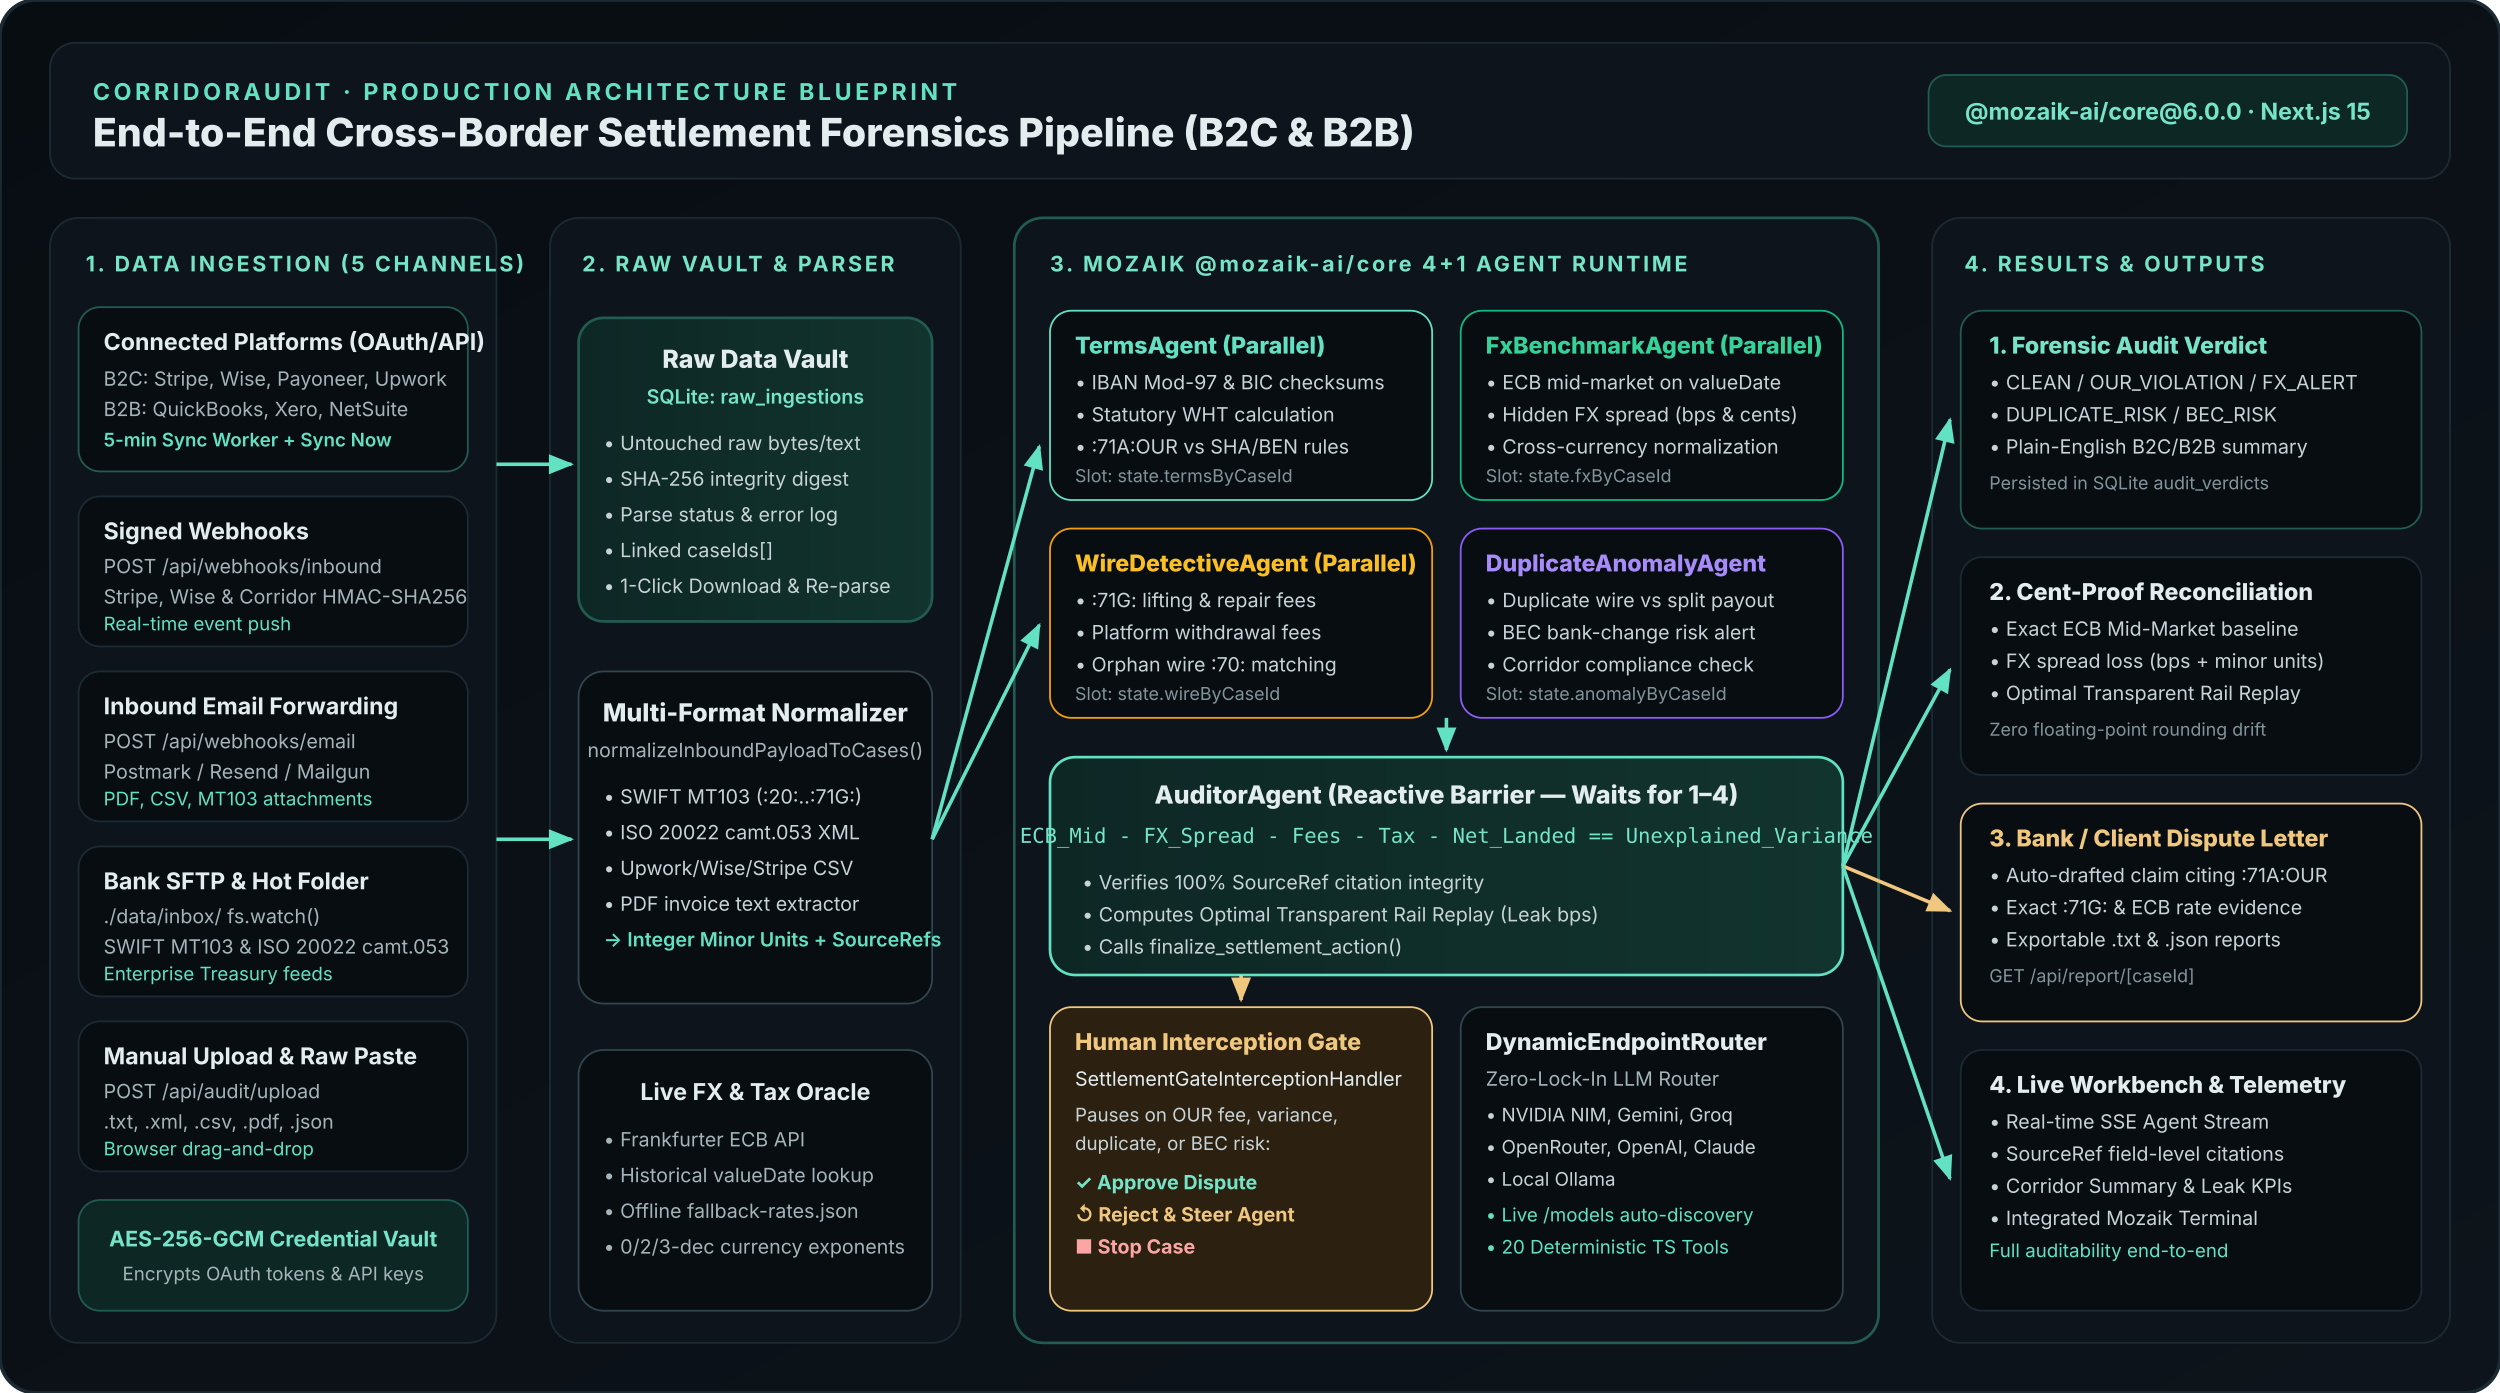
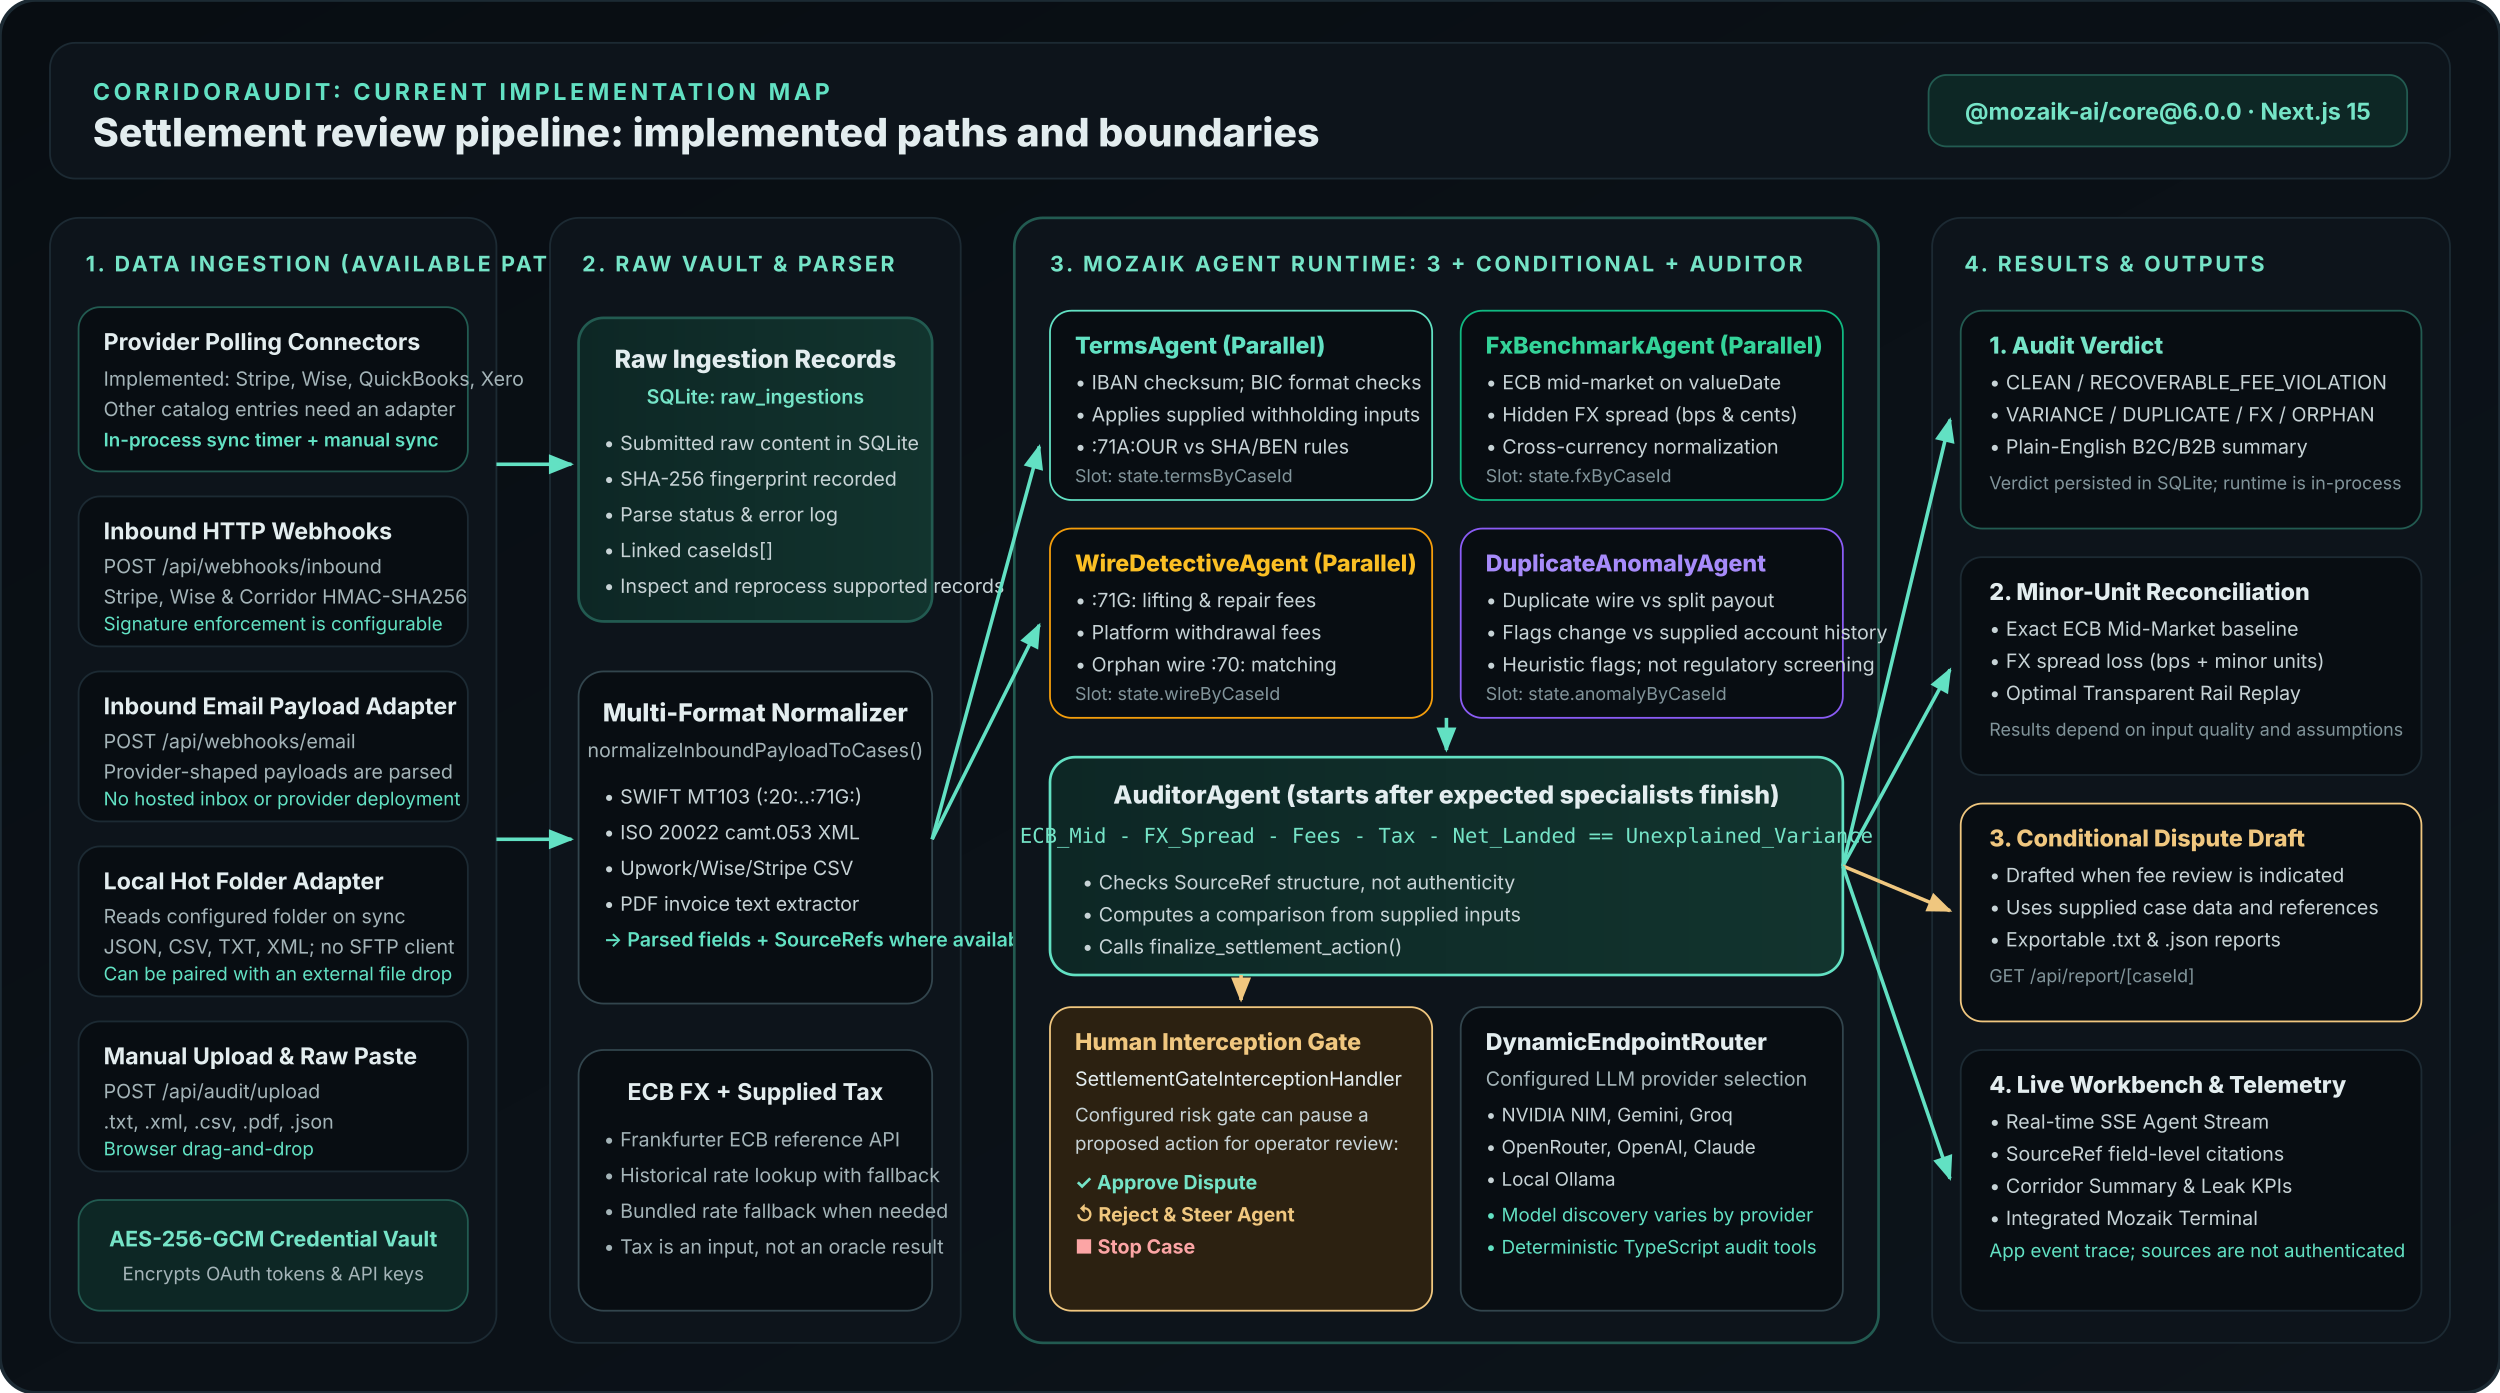
<svg xmlns="http://www.w3.org/2000/svg" viewBox="0 0 1400 780" width="1400" height="780" font-family="Inter, Segoe UI, system-ui, sans-serif">
  <defs>
    <linearGradient id="bgGrad" x1="0" y1="0" x2="1" y2="1">
      <stop offset="0%" stop-color="#080d12" />
      <stop offset="100%" stop-color="#0d141b" />
    </linearGradient>
    <linearGradient id="emeraldGrad" x1="0" y1="0" x2="1" y2="0">
      <stop offset="0%" stop-color="#0d2725" />
      <stop offset="100%" stop-color="#12342e" />
    </linearGradient>
    <marker id="arrow" viewBox="0 0 10 10" refX="9" refY="5" markerWidth="7" markerHeight="7" orient="auto-start-reverse">
      <path d="M 0 1 L 10 5 L 0 9 z" fill="#62e1c3" />
    </marker>
    <marker id="arrowAmber" viewBox="0 0 10 10" refX="9" refY="5" markerWidth="7" markerHeight="7" orient="auto-start-reverse">
      <path d="M 0 1 L 10 5 L 0 9 z" fill="#f0c77f" />
    </marker>
  </defs>
  <rect width="1400" height="780" rx="20" fill="url(#bgGrad)" stroke="#1c2a33" stroke-width="2" />
  <rect x="28" y="24" width="1344" height="76" rx="14" fill="#0d141b" stroke="#1c2a33" />
-   <text x="52" y="56" fill="#62e1c3" font-size="13" font-weight="700" letter-spacing="2">CORRIDORAUDIT · PRODUCTION ARCHITECTURE BLUEPRINT</text>
-   <text x="52" y="82" fill="#e3edef" font-size="22" font-weight="800">End-to-End Cross-Border Settlement Forensics Pipeline (B2C &amp; B2B)</text>
+   <text x="52" y="56" fill="#62e1c3" font-size="13" font-weight="700" letter-spacing="2">CORRIDORAUDIT: CURRENT IMPLEMENTATION MAP</text>
+   <text x="52" y="82" fill="#e3edef" font-size="22" font-weight="800">Settlement review pipeline: implemented paths and boundaries</text>
  <rect x="1080" y="42" width="268" height="40" rx="10" fill="#0d2725" stroke="#225b51" />
  <text x="1214" y="67" text-anchor="middle" fill="#75e4c7" font-size="13" font-weight="700">@mozaik-ai/core@6.0.0 · Next.js 15</text>
  <rect x="28" y="122" width="250" height="630" rx="16" fill="#0d141b" stroke="#1c2a33" />
-   <text x="48" y="152" fill="#75e4c7" font-size="12" font-weight="700" letter-spacing="1.5">1. DATA INGESTION (5 CHANNELS)</text>
+   <text x="48" y="152" fill="#75e4c7" font-size="12" font-weight="700" letter-spacing="1.5">1. DATA INGESTION (AVAILABLE PATHS)</text>
  <rect x="44" y="172" width="218" height="92" rx="12" fill="#080d12" stroke="#225b51" />
-   <text x="58" y="196" fill="#e3edef" font-size="13" font-weight="700">Connected Platforms (OAuth/API)</text>
-   <text x="58" y="216" fill="#a4b4b8" font-size="11">B2C: Stripe, Wise, Payoneer, Upwork</text>
-   <text x="58" y="233" fill="#a4b4b8" font-size="11">B2B: QuickBooks, Xero, NetSuite</text>
-   <text x="58" y="250" fill="#62e1c3" font-size="10.5" font-weight="600">5-min Sync Worker + Sync Now</text>
+   <text x="58" y="196" fill="#e3edef" font-size="13" font-weight="700">Provider Polling Connectors</text>
+   <text x="58" y="216" fill="#a4b4b8" font-size="11">Implemented: Stripe, Wise, QuickBooks, Xero</text>
+   <text x="58" y="233" fill="#a4b4b8" font-size="11">Other catalog entries need an adapter</text>
+   <text x="58" y="250" fill="#62e1c3" font-size="10.5" font-weight="600">In-process sync timer + manual sync</text>
  <rect x="44" y="278" width="218" height="84" rx="12" fill="#080d12" stroke="#1c2a33" />
-   <text x="58" y="302" fill="#e3edef" font-size="13" font-weight="700">Signed Webhooks</text>
+   <text x="58" y="302" fill="#e3edef" font-size="13" font-weight="700">Inbound HTTP Webhooks</text>
  <text x="58" y="321" fill="#a4b4b8" font-size="11">POST /api/webhooks/inbound</text>
  <text x="58" y="338" fill="#a4b4b8" font-size="11">Stripe, Wise &amp; Corridor HMAC-SHA256</text>
-   <text x="58" y="353" fill="#62e1c3" font-size="10.5">Real-time event push</text>
+   <text x="58" y="353" fill="#62e1c3" font-size="10.5">Signature enforcement is configurable</text>
  <rect x="44" y="376" width="218" height="84" rx="12" fill="#080d12" stroke="#1c2a33" />
-   <text x="58" y="400" fill="#e3edef" font-size="13" font-weight="700">Inbound Email Forwarding</text>
+   <text x="58" y="400" fill="#e3edef" font-size="13" font-weight="700">Inbound Email Payload Adapter</text>
  <text x="58" y="419" fill="#a4b4b8" font-size="11">POST /api/webhooks/email</text>
-   <text x="58" y="436" fill="#a4b4b8" font-size="11">Postmark / Resend / Mailgun</text>
-   <text x="58" y="451" fill="#62e1c3" font-size="10.5">PDF, CSV, MT103 attachments</text>
+   <text x="58" y="436" fill="#a4b4b8" font-size="11">Provider-shaped payloads are parsed</text>
+   <text x="58" y="451" fill="#62e1c3" font-size="10.5">No hosted inbox or provider deployment</text>
  <rect x="44" y="474" width="218" height="84" rx="12" fill="#080d12" stroke="#1c2a33" />
-   <text x="58" y="498" fill="#e3edef" font-size="13" font-weight="700">Bank SFTP &amp; Hot Folder</text>
-   <text x="58" y="517" fill="#a4b4b8" font-size="11">./data/inbox/ fs.watch()</text>
-   <text x="58" y="534" fill="#a4b4b8" font-size="11">SWIFT MT103 &amp; ISO 20022 camt.053</text>
-   <text x="58" y="549" fill="#62e1c3" font-size="10.5">Enterprise Treasury feeds</text>
+   <text x="58" y="498" fill="#e3edef" font-size="13" font-weight="700">Local Hot Folder Adapter</text>
+   <text x="58" y="517" fill="#a4b4b8" font-size="11">Reads configured folder on sync</text>
+   <text x="58" y="534" fill="#a4b4b8" font-size="11">JSON, CSV, TXT, XML; no SFTP client</text>
+   <text x="58" y="549" fill="#62e1c3" font-size="10.5">Can be paired with an external file drop</text>
  <rect x="44" y="572" width="218" height="84" rx="12" fill="#080d12" stroke="#1c2a33" />
  <text x="58" y="596" fill="#e3edef" font-size="13" font-weight="700">Manual Upload &amp; Raw Paste</text>
  <text x="58" y="615" fill="#a4b4b8" font-size="11">POST /api/audit/upload</text>
  <text x="58" y="632" fill="#a4b4b8" font-size="11">.txt, .xml, .csv, .pdf, .json</text>
  <text x="58" y="647" fill="#62e1c3" font-size="10.5">Browser drag-and-drop</text>
  <rect x="44" y="672" width="218" height="62" rx="12" fill="#0d2725" stroke="#225b51" />
  <text x="153" y="698" text-anchor="middle" fill="#75e4c7" font-size="12" font-weight="700">AES-256-GCM Credential Vault</text>
  <text x="153" y="717" text-anchor="middle" fill="#a4b4b8" font-size="10.5">Encrypts OAuth tokens &amp; API keys</text>
  <rect x="308" y="122" width="230" height="630" rx="16" fill="#0d141b" stroke="#1c2a33" />
  <text x="326" y="152" fill="#75e4c7" font-size="12" font-weight="700" letter-spacing="1.5">2. RAW VAULT &amp; PARSER</text>
  <rect x="324" y="178" width="198" height="170" rx="14" fill="url(#emeraldGrad)" stroke="#225b51" stroke-width="1.5" />
-   <text x="423" y="206" text-anchor="middle" fill="#e3edef" font-size="14" font-weight="800">Raw Data Vault</text>
+   <text x="423" y="206" text-anchor="middle" fill="#e3edef" font-size="14" font-weight="800">Raw Ingestion Records</text>
  <text x="423" y="226" text-anchor="middle" fill="#75e4c7" font-size="11" font-weight="600">SQLite: raw_ingestions</text>
-   <text x="338" y="252" fill="#c7d3d6" font-size="11">• Untouched raw bytes/text</text>
-   <text x="338" y="272" fill="#c7d3d6" font-size="11">• SHA-256 integrity digest</text>
+   <text x="338" y="252" fill="#c7d3d6" font-size="11">• Submitted raw content in SQLite</text>
+   <text x="338" y="272" fill="#c7d3d6" font-size="11">• SHA-256 fingerprint recorded</text>
  <text x="338" y="292" fill="#c7d3d6" font-size="11">• Parse status &amp; error log</text>
  <text x="338" y="312" fill="#c7d3d6" font-size="11">• Linked caseIds[]</text>
-   <text x="338" y="332" fill="#c7d3d6" font-size="11">• 1-Click Download &amp; Re-parse</text>
+   <text x="338" y="332" fill="#c7d3d6" font-size="11">• Inspect and reprocess supported records</text>
  <rect x="324" y="376" width="198" height="186" rx="14" fill="#080d12" stroke="#32454d" />
  <text x="423" y="404" text-anchor="middle" fill="#e3edef" font-size="14" font-weight="800">Multi-Format Normalizer</text>
  <text x="423" y="424" text-anchor="middle" fill="#a4b4b8" font-size="11">normalizeInboundPayloadToCases()</text>
  <text x="338" y="450" fill="#c7d3d6" font-size="11">• SWIFT MT103 (:20:..:71G:)</text>
  <text x="338" y="470" fill="#c7d3d6" font-size="11">• ISO 20022 camt.053 XML</text>
  <text x="338" y="490" fill="#c7d3d6" font-size="11">• Upwork/Wise/Stripe CSV</text>
  <text x="338" y="510" fill="#c7d3d6" font-size="11">• PDF invoice text extractor</text>
-   <text x="338" y="530" fill="#62e1c3" font-size="11" font-weight="600">→ Integer Minor Units + SourceRefs</text>
+   <text x="338" y="530" fill="#62e1c3" font-size="11" font-weight="600">→ Parsed fields + SourceRefs where available</text>
  <rect x="324" y="588" width="198" height="146" rx="14" fill="#080d12" stroke="#32454d" />
-   <text x="423" y="616" text-anchor="middle" fill="#e3edef" font-size="13" font-weight="700">Live FX &amp; Tax Oracle</text>
-   <text x="338" y="642" fill="#a4b4b8" font-size="11">• Frankfurter ECB API</text>
-   <text x="338" y="662" fill="#a4b4b8" font-size="11">• Historical valueDate lookup</text>
-   <text x="338" y="682" fill="#a4b4b8" font-size="11">• Offline fallback-rates.json</text>
-   <text x="338" y="702" fill="#a4b4b8" font-size="11">• 0/2/3-dec currency exponents</text>
+   <text x="423" y="616" text-anchor="middle" fill="#e3edef" font-size="13" font-weight="700">ECB FX + Supplied Tax</text>
+   <text x="338" y="642" fill="#a4b4b8" font-size="11">• Frankfurter ECB reference API</text>
+   <text x="338" y="662" fill="#a4b4b8" font-size="11">• Historical rate lookup with fallback</text>
+   <text x="338" y="682" fill="#a4b4b8" font-size="11">• Bundled rate fallback when needed</text>
+   <text x="338" y="702" fill="#a4b4b8" font-size="11">• Tax is an input, not an oracle result</text>
  <rect x="568" y="122" width="484" height="630" rx="16" fill="#0d141b" stroke="#225b51" stroke-width="1.5" />
-   <text x="588" y="152" fill="#75e4c7" font-size="12" font-weight="700" letter-spacing="1.5">3. MOZAIK @mozaik-ai/core 4+1 AGENT RUNTIME</text>
+   <text x="588" y="152" fill="#75e4c7" font-size="12" font-weight="700" letter-spacing="1.5">3. MOZAIK AGENT RUNTIME: 3 + CONDITIONAL + AUDITOR</text>
  <rect x="588" y="174" width="214" height="106" rx="12" fill="#080d12" stroke="#62e1c3" />
  <text x="602" y="198" fill="#62e1c3" font-size="13" font-weight="800">TermsAgent (Parallel)</text>
-   <text x="602" y="218" fill="#c7d3d6" font-size="11">• IBAN Mod-97 &amp; BIC checksums</text>
-   <text x="602" y="236" fill="#c7d3d6" font-size="11">• Statutory WHT calculation</text>
+   <text x="602" y="218" fill="#c7d3d6" font-size="11">• IBAN checksum; BIC format checks</text>
+   <text x="602" y="236" fill="#c7d3d6" font-size="11">• Applies supplied withholding inputs</text>
  <text x="602" y="254" fill="#c7d3d6" font-size="11">• :71A:OUR vs SHA/BEN rules</text>
  <text x="602" y="270" fill="#81949a" font-size="10">Slot: state.termsByCaseId</text>
  <rect x="818" y="174" width="214" height="106" rx="12" fill="#080d12" stroke="#10b981" />
  <text x="832" y="198" fill="#34d399" font-size="13" font-weight="800">FxBenchmarkAgent (Parallel)</text>
  <text x="832" y="218" fill="#c7d3d6" font-size="11">• ECB mid-market on valueDate</text>
  <text x="832" y="236" fill="#c7d3d6" font-size="11">• Hidden FX spread (bps &amp; cents)</text>
  <text x="832" y="254" fill="#c7d3d6" font-size="11">• Cross-currency normalization</text>
  <text x="832" y="270" fill="#81949a" font-size="10">Slot: state.fxByCaseId</text>
  <rect x="588" y="296" width="214" height="106" rx="12" fill="#080d12" stroke="#f59e0b" />
  <text x="602" y="320" fill="#fbbf24" font-size="13" font-weight="800">WireDetectiveAgent (Parallel)</text>
  <text x="602" y="340" fill="#c7d3d6" font-size="11">• :71G: lifting &amp; repair fees</text>
  <text x="602" y="358" fill="#c7d3d6" font-size="11">• Platform withdrawal fees</text>
  <text x="602" y="376" fill="#c7d3d6" font-size="11">• Orphan wire :70: matching</text>
  <text x="602" y="392" fill="#81949a" font-size="10">Slot: state.wireByCaseId</text>
  <rect x="818" y="296" width="214" height="106" rx="12" fill="#080d12" stroke="#8b5cf6" />
  <text x="832" y="320" fill="#a78bfa" font-size="13" font-weight="800">DuplicateAnomalyAgent</text>
  <text x="832" y="340" fill="#c7d3d6" font-size="11">• Duplicate wire vs split payout</text>
-   <text x="832" y="358" fill="#c7d3d6" font-size="11">• BEC bank-change risk alert</text>
-   <text x="832" y="376" fill="#c7d3d6" font-size="11">• Corridor compliance check</text>
+   <text x="832" y="358" fill="#c7d3d6" font-size="11">• Flags change vs supplied account history</text>
+   <text x="832" y="376" fill="#c7d3d6" font-size="11">• Heuristic flags; not regulatory screening</text>
  <text x="832" y="392" fill="#81949a" font-size="10">Slot: state.anomalyByCaseId</text>
  <rect x="588" y="424" width="444" height="122" rx="14" fill="url(#emeraldGrad)" stroke="#62e1c3" stroke-width="1.5" />
-   <text x="810" y="450" text-anchor="middle" fill="#e3edef" font-size="14" font-weight="800">AuditorAgent (Reactive Barrier — Waits for 1–4)</text>
+   <text x="810" y="450" text-anchor="middle" fill="#e3edef" font-size="14" font-weight="800">AuditorAgent (starts after expected specialists finish)</text>
  <text x="810" y="472" text-anchor="middle" fill="#75e4c7" font-size="11.5" font-family="JetBrains Mono, monospace">ECB_Mid - FX_Spread - Fees - Tax - Net_Landed == Unexplained_Variance</text>
-   <text x="606" y="498" fill="#c7d3d6" font-size="11">• Verifies 100% SourceRef citation integrity</text>
-   <text x="606" y="516" fill="#c7d3d6" font-size="11">• Computes Optimal Transparent Rail Replay (Leak bps)</text>
+   <text x="606" y="498" fill="#c7d3d6" font-size="11">• Checks SourceRef structure, not authenticity</text>
+   <text x="606" y="516" fill="#c7d3d6" font-size="11">• Computes a comparison from supplied inputs</text>
  <text x="606" y="534" fill="#c7d3d6" font-size="11">• Calls finalize_settlement_action()</text>
  <rect x="588" y="564" width="214" height="170" rx="12" fill="#2c2111" stroke="#f0c77f" />
  <text x="602" y="588" fill="#f0c77f" font-size="13" font-weight="800">Human Interception Gate</text>
  <text x="602" y="608" fill="#e3edef" font-size="11">SettlementGateInterceptionHandler</text>
-   <text x="602" y="628" fill="#c7d3d6" font-size="10.5">Pauses on OUR fee, variance,</text>
-   <text x="602" y="644" fill="#c7d3d6" font-size="10.5">duplicate, or BEC risk:</text>
+   <text x="602" y="628" fill="#c7d3d6" font-size="10.5">Configured risk gate can pause a</text>
+   <text x="602" y="644" fill="#c7d3d6" font-size="10.5">proposed action for operator review:</text>
  <text x="602" y="666" fill="#75e4c7" font-size="11" font-weight="700">✓ Approve Dispute</text>
  <text x="602" y="684" fill="#f0c77f" font-size="11" font-weight="700">↺ Reject &amp; Steer Agent</text>
  <text x="602" y="702" fill="#fca5a5" font-size="11" font-weight="700">■ Stop Case</text>
  <rect x="818" y="564" width="214" height="170" rx="12" fill="#080d12" stroke="#32454d" />
  <text x="832" y="588" fill="#e3edef" font-size="13" font-weight="800">DynamicEndpointRouter</text>
-   <text x="832" y="608" fill="#a4b4b8" font-size="11">Zero-Lock-In LLM Router</text>
+   <text x="832" y="608" fill="#a4b4b8" font-size="11">Configured LLM provider selection</text>
  <text x="832" y="628" fill="#c7d3d6" font-size="10.5">• NVIDIA NIM, Gemini, Groq</text>
  <text x="832" y="646" fill="#c7d3d6" font-size="10.5">• OpenRouter, OpenAI, Claude</text>
  <text x="832" y="664" fill="#c7d3d6" font-size="10.5">• Local Ollama</text>
-   <text x="832" y="684" fill="#62e1c3" font-size="10.5">• Live /models auto-discovery</text>
-   <text x="832" y="702" fill="#62e1c3" font-size="10.5">• 20 Deterministic TS Tools</text>
+   <text x="832" y="684" fill="#62e1c3" font-size="10.5">• Model discovery varies by provider</text>
+   <text x="832" y="702" fill="#62e1c3" font-size="10.5">• Deterministic TypeScript audit tools</text>
  <rect x="1082" y="122" width="290" height="630" rx="16" fill="#0d141b" stroke="#1c2a33" />
  <text x="1100" y="152" fill="#75e4c7" font-size="12" font-weight="700" letter-spacing="1.5">4. RESULTS &amp; OUTPUTS</text>
  <rect x="1098" y="174" width="258" height="122" rx="12" fill="#080d12" stroke="#225b51" />
-   <text x="1114" y="198" fill="#75e4c7" font-size="13" font-weight="800">1. Forensic Audit Verdict</text>
-   <text x="1114" y="218" fill="#c7d3d6" font-size="11">• CLEAN / OUR_VIOLATION / FX_ALERT</text>
-   <text x="1114" y="236" fill="#c7d3d6" font-size="11">• DUPLICATE_RISK / BEC_RISK</text>
+   <text x="1114" y="198" fill="#75e4c7" font-size="13" font-weight="800">1. Audit Verdict</text>
+   <text x="1114" y="218" fill="#c7d3d6" font-size="11">• CLEAN / RECOVERABLE_FEE_VIOLATION</text>
+   <text x="1114" y="236" fill="#c7d3d6" font-size="11">• VARIANCE / DUPLICATE / FX / ORPHAN</text>
  <text x="1114" y="254" fill="#c7d3d6" font-size="11">• Plain-English B2C/B2B summary</text>
-   <text x="1114" y="274" fill="#81949a" font-size="10">Persisted in SQLite audit_verdicts</text>
+   <text x="1114" y="274" fill="#81949a" font-size="10">Verdict persisted in SQLite; runtime is in-process</text>
  <rect x="1098" y="312" width="258" height="122" rx="12" fill="#080d12" stroke="#1c2a33" />
-   <text x="1114" y="336" fill="#e3edef" font-size="13" font-weight="800">2. Cent-Proof Reconciliation</text>
+   <text x="1114" y="336" fill="#e3edef" font-size="13" font-weight="800">2. Minor-Unit Reconciliation</text>
  <text x="1114" y="356" fill="#c7d3d6" font-size="11">• Exact ECB Mid-Market baseline</text>
  <text x="1114" y="374" fill="#c7d3d6" font-size="11">• FX spread loss (bps + minor units)</text>
  <text x="1114" y="392" fill="#c7d3d6" font-size="11">• Optimal Transparent Rail Replay</text>
-   <text x="1114" y="412" fill="#81949a" font-size="10">Zero floating-point rounding drift</text>
+   <text x="1114" y="412" fill="#81949a" font-size="10">Results depend on input quality and assumptions</text>
  <rect x="1098" y="450" width="258" height="122" rx="12" fill="#080d12" stroke="#f0c77f" />
-   <text x="1114" y="474" fill="#f0c77f" font-size="13" font-weight="800">3. Bank / Client Dispute Letter</text>
-   <text x="1114" y="494" fill="#c7d3d6" font-size="11">• Auto-drafted claim citing :71A:OUR</text>
-   <text x="1114" y="512" fill="#c7d3d6" font-size="11">• Exact :71G: &amp; ECB rate evidence</text>
+   <text x="1114" y="474" fill="#f0c77f" font-size="13" font-weight="800">3. Conditional Dispute Draft</text>
+   <text x="1114" y="494" fill="#c7d3d6" font-size="11">• Drafted when fee review is indicated</text>
+   <text x="1114" y="512" fill="#c7d3d6" font-size="11">• Uses supplied case data and references</text>
  <text x="1114" y="530" fill="#c7d3d6" font-size="11">• Exportable .txt &amp; .json reports</text>
  <text x="1114" y="550" fill="#81949a" font-size="10">GET /api/report/[caseId]</text>
  <rect x="1098" y="588" width="258" height="146" rx="12" fill="#080d12" stroke="#1c2a33" />
  <text x="1114" y="612" fill="#e3edef" font-size="13" font-weight="800">4. Live Workbench &amp; Telemetry</text>
  <text x="1114" y="632" fill="#c7d3d6" font-size="11">• Real-time SSE Agent Stream</text>
  <text x="1114" y="650" fill="#c7d3d6" font-size="11">• SourceRef field-level citations</text>
  <text x="1114" y="668" fill="#c7d3d6" font-size="11">• Corridor Summary &amp; Leak KPIs</text>
  <text x="1114" y="686" fill="#c7d3d6" font-size="11">• Integrated Mozaik Terminal</text>
-   <text x="1114" y="704" fill="#62e1c3" font-size="10.5">Full auditability end-to-end</text>
+   <text x="1114" y="704" fill="#62e1c3" font-size="10.5">App event trace; sources are not authenticated</text>
  <line x1="278" y1="260" x2="320" y2="260" stroke="#62e1c3" stroke-width="2" marker-end="url(#arrow)" />
  <line x1="278" y1="470" x2="320" y2="470" stroke="#62e1c3" stroke-width="2" marker-end="url(#arrow)" />
  <line x1="522" y1="470" x2="582" y2="250" stroke="#62e1c3" stroke-width="2" marker-end="url(#arrow)" />
  <line x1="522" y1="470" x2="582" y2="350" stroke="#62e1c3" stroke-width="2" marker-end="url(#arrow)" />
  <line x1="810" y1="402" x2="810" y2="420" stroke="#62e1c3" stroke-width="2" marker-end="url(#arrow)" />
  <line x1="695" y1="546" x2="695" y2="560" stroke="#f0c77f" stroke-width="2" marker-end="url(#arrowAmber)" />
  <line x1="1032" y1="485" x2="1092" y2="235" stroke="#62e1c3" stroke-width="2" marker-end="url(#arrow)" />
  <line x1="1032" y1="485" x2="1092" y2="375" stroke="#62e1c3" stroke-width="2" marker-end="url(#arrow)" />
  <line x1="1032" y1="485" x2="1092" y2="510" stroke="#f0c77f" stroke-width="2" marker-end="url(#arrowAmber)" />
  <line x1="1032" y1="485" x2="1092" y2="660" stroke="#62e1c3" stroke-width="2" marker-end="url(#arrow)" />
</svg>
